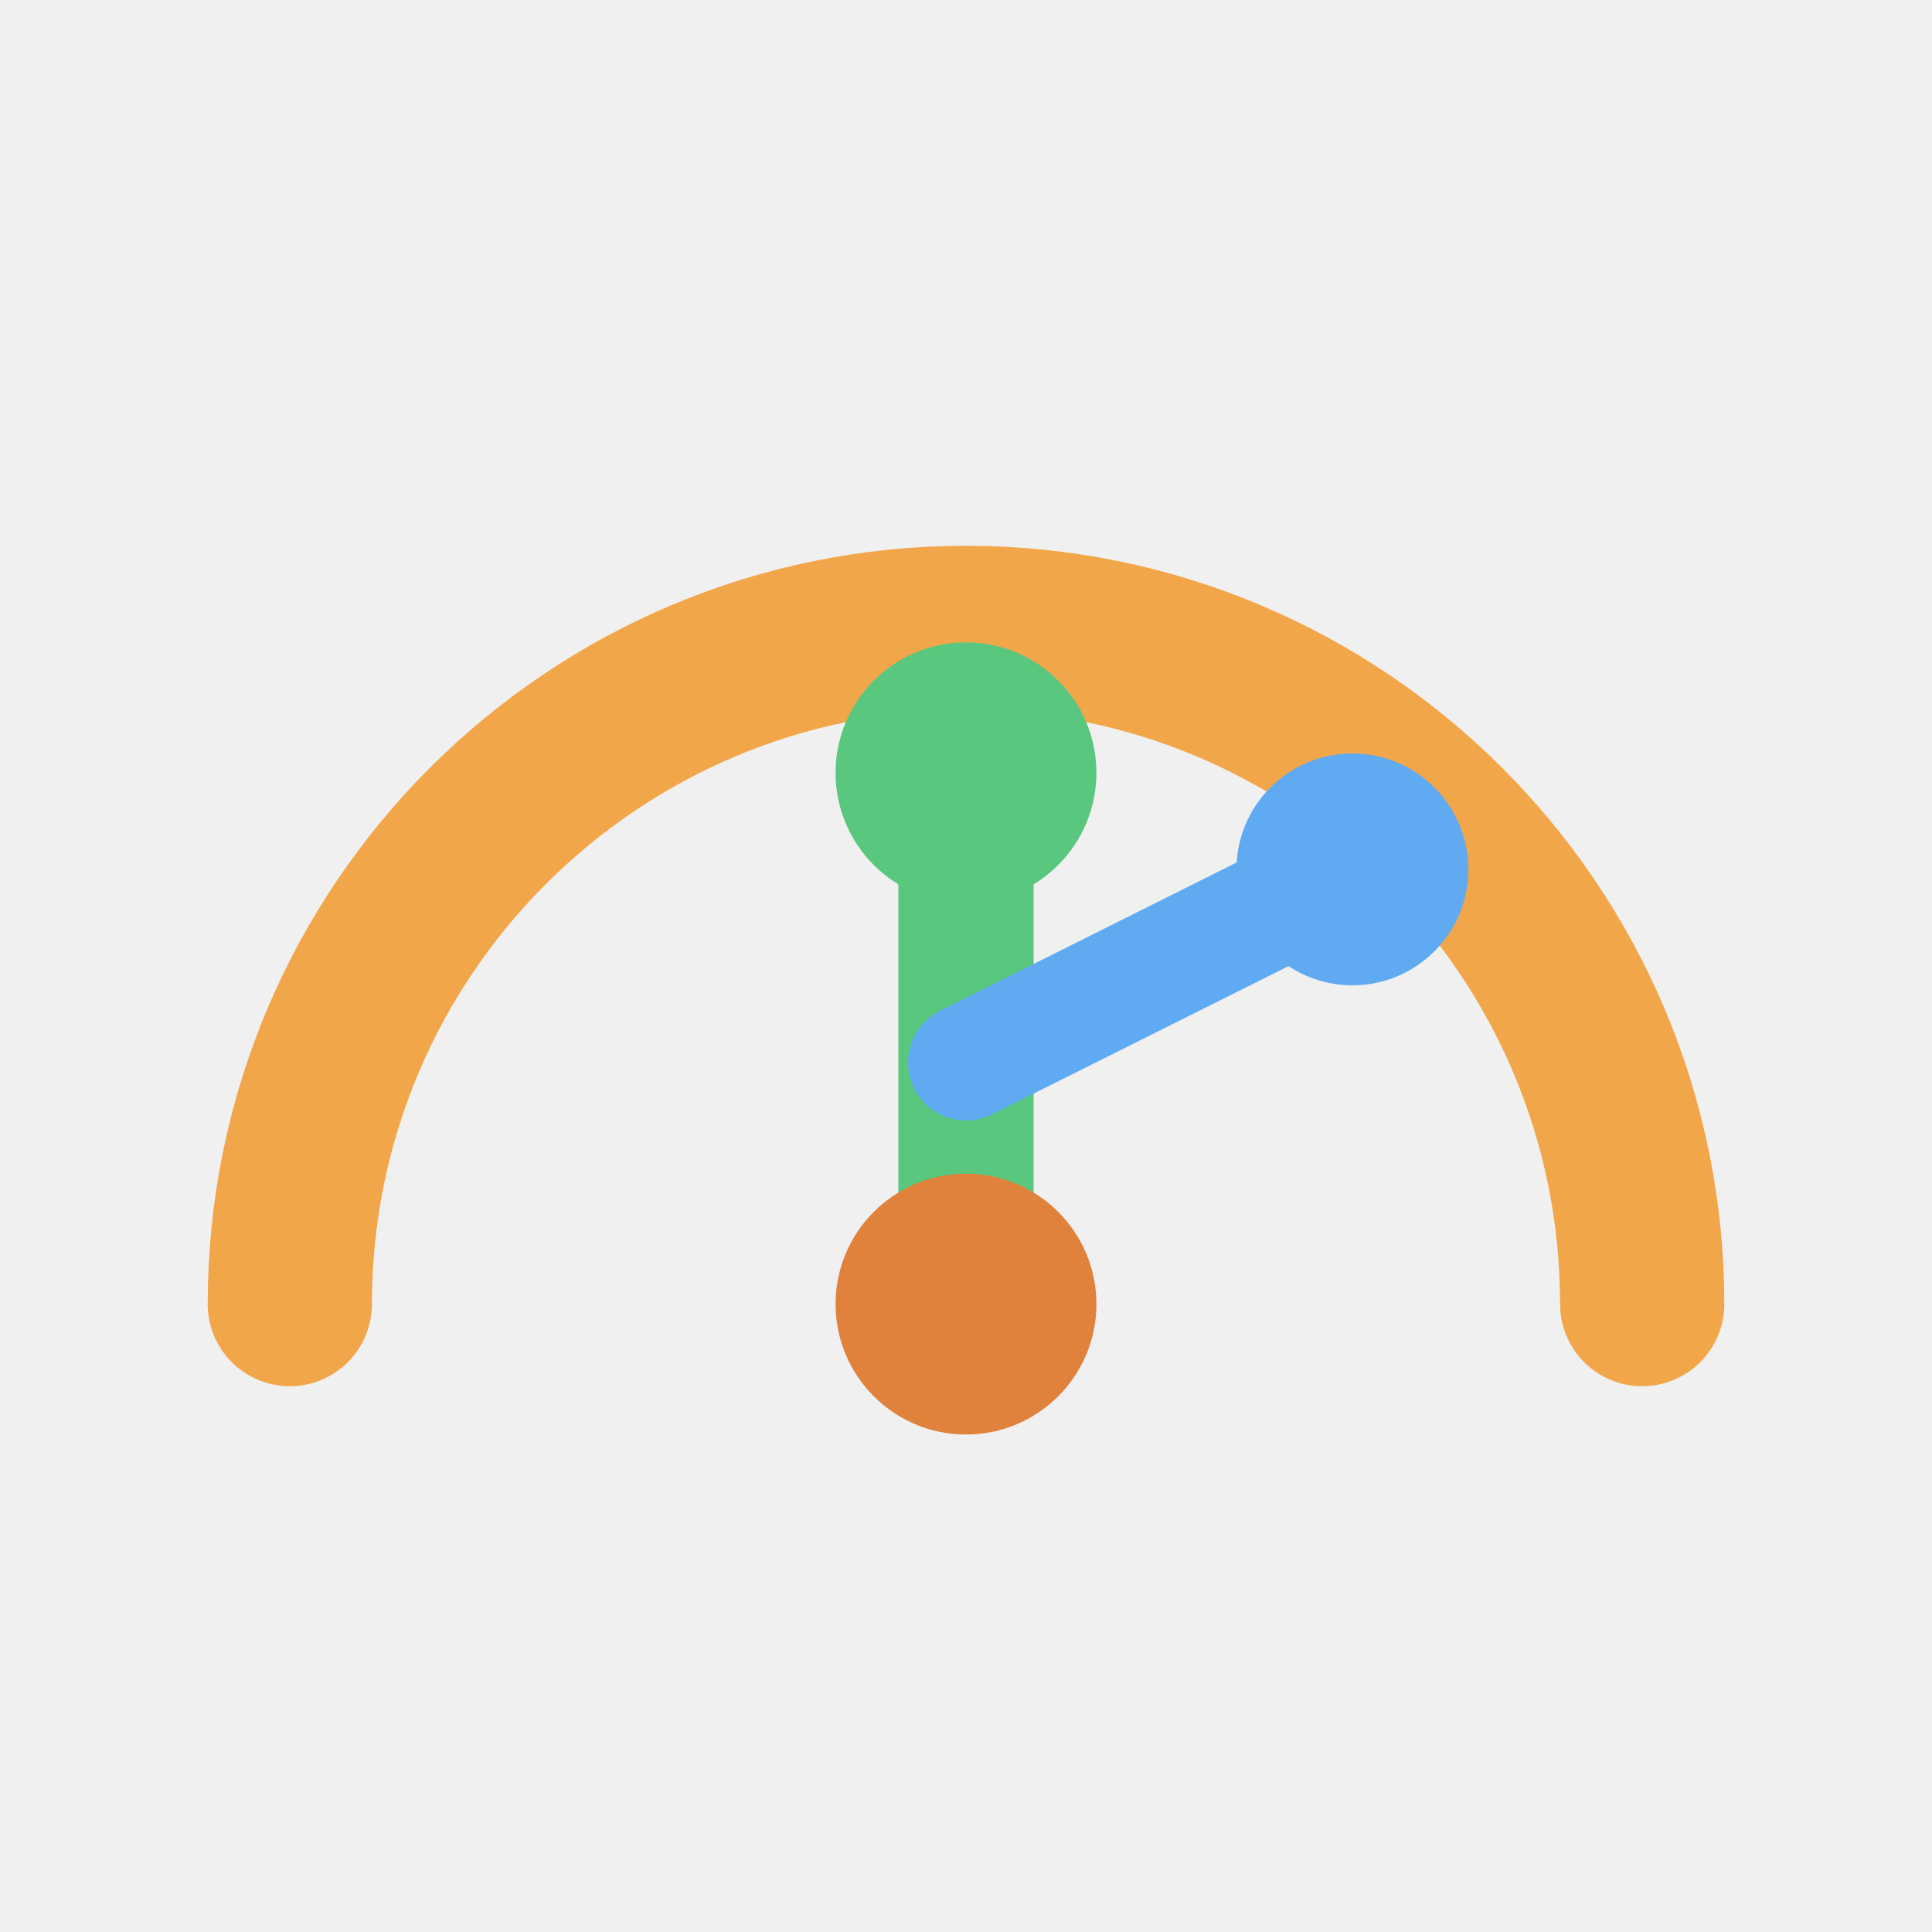
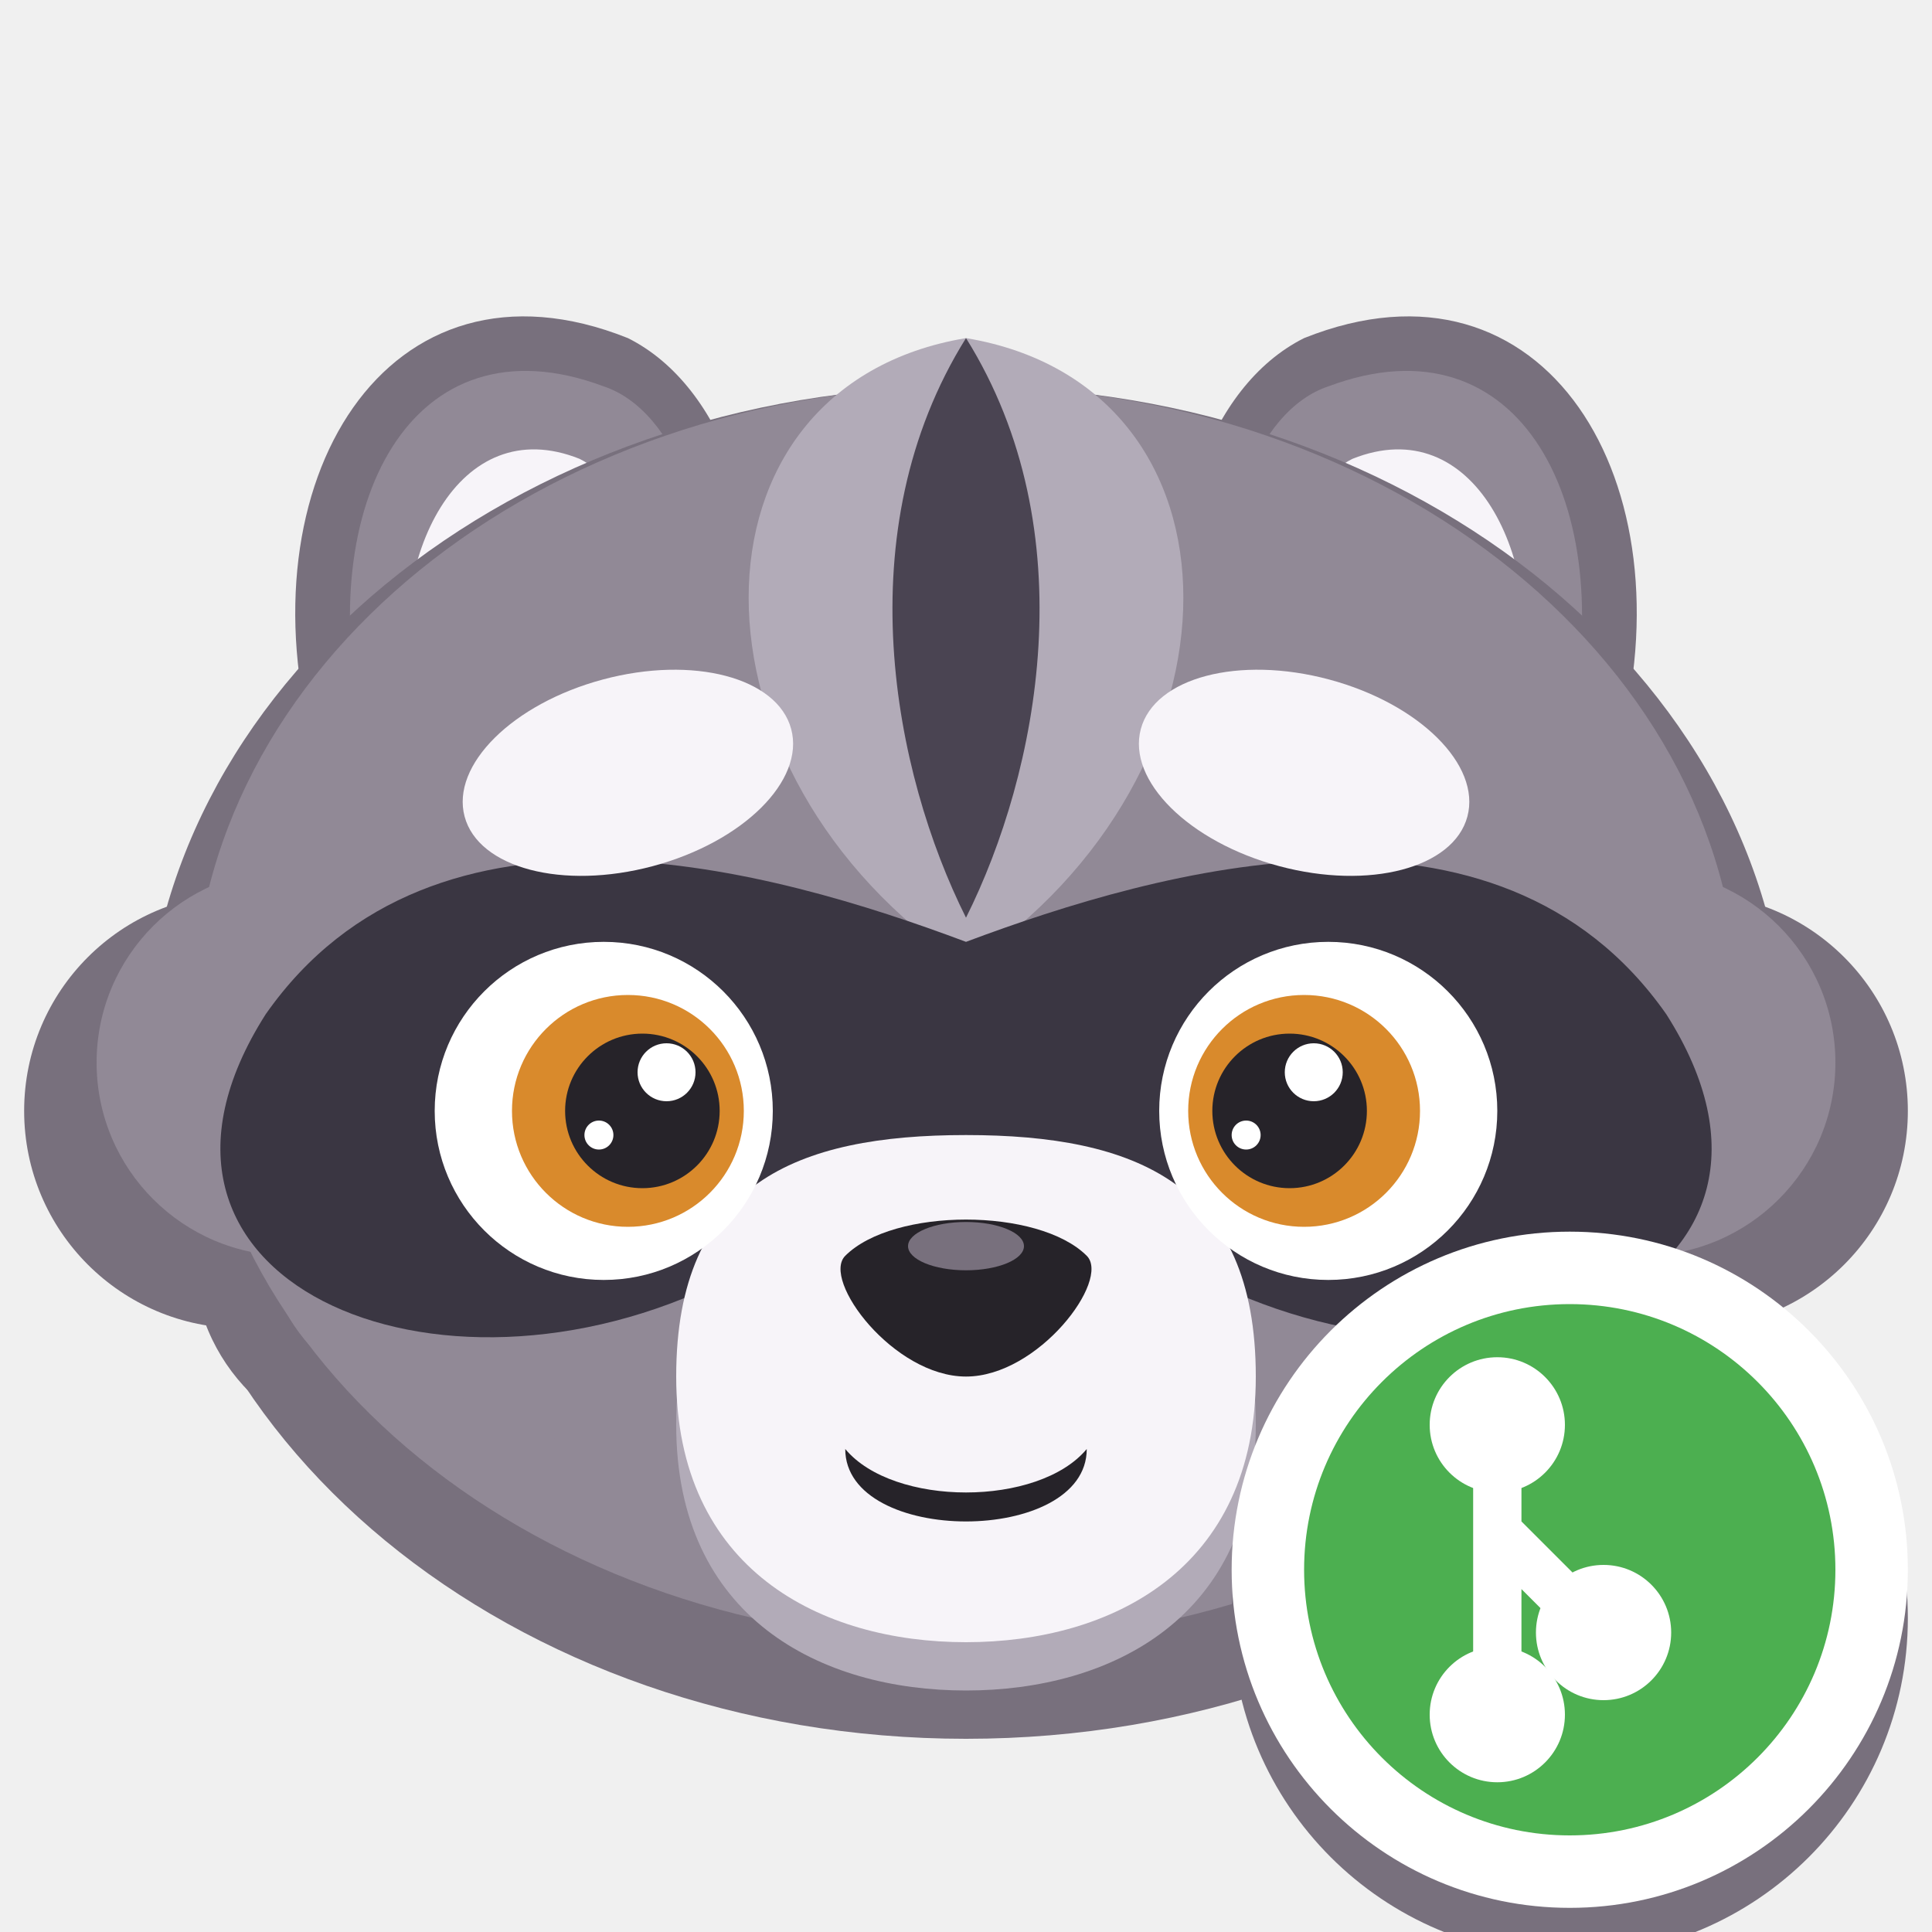
- <svg xmlns="http://www.w3.org/2000/svg" viewBox="0 0 40 40" width="40" height="40" role="img" aria-label="Cockpit gauge with a git branch as the needle">
-   <path d="M6 27 A14 14 0 0 1 34 27" fill="none" stroke="#F2A64A" stroke-width="3.4" stroke-linecap="round" />
-   <line x1="20" y1="27" x2="20" y2="16" stroke="#59C77E" stroke-width="2.8" stroke-linecap="round" />
-   <line x1="20" y1="22" x2="28" y2="18" stroke="#5FAAF0" stroke-width="2.4" stroke-linecap="round" />
-   <circle cx="20" cy="16" r="2.7" fill="#59C77E" />
-   <circle cx="28" cy="18" r="2.4" fill="#5FAAF0" />
-   <circle cx="20" cy="27" r="2.7" fill="#E0813C" />
+ <svg xmlns="http://www.w3.org/2000/svg" viewBox="0 0 40 40" width="40" height="40">
+   <path d="M 6.5,15.5 C 5,10 8,5 13,7 C 15,8 16,11 15.5,14 Z" fill="#78707D" />
+   <path d="M 33.5,15.5 C 35,10 32,5 27,7 C 25,8 24,11 24.5,14 Z" fill="#78707D" />
+   <path d="M 7.5,15 C 6.5,10.5 8.5,6.5 12.5,8 C 14,8.5 15,11 14.5,14 Z" fill="#918996" />
+   <path d="M 32.5,15 C 33.5,10.5 31.5,6.5 27.5,8 C 26,8.5 25,11 25.5,14 Z" fill="#918996" />
+   <path d="M 8.5,14.5 C 8,11.5 9.5,8.5 12,9.5 C 13,10 13.5,11.5 13.5,14 Z" fill="#F7F4F9" />
+   <path d="M 31.5,14.5 C 32,11.5 30.5,8.5 28,9.5 C 27,10 26.5,11.5 26.5,14 Z" fill="#F7F4F9" />
+   <ellipse cx="20" cy="22" rx="17" ry="14" fill="#78707D" />
+   <circle cx="5" cy="23" r="4.5" fill="#78707D" />
+   <circle cx="8" cy="26" r="4" fill="#78707D" />
+   <circle cx="12" cy="28" r="3" fill="#78707D" />
+   <circle cx="35" cy="23" r="4.5" fill="#78707D" />
+   <circle cx="32" cy="26" r="4" fill="#78707D" />
+   <circle cx="28" cy="28" r="3" fill="#78707D" />
+   <ellipse cx="20" cy="21" rx="16" ry="13" fill="#918996" />
+   <circle cx="6" cy="22" r="4" fill="#918996" />
+   <circle cx="9" cy="25.5" r="3.5" fill="#918996" />
+   <circle cx="12.5" cy="27.5" r="2.5" fill="#918996" />
+   <circle cx="34" cy="22" r="4" fill="#918996" />
+   <circle cx="31" cy="25.5" r="3.5" fill="#918996" />
+   <circle cx="27.5" cy="27.5" r="2.5" fill="#918996" />
+   <path d="M 20,7 C 26,8 26,16 20,20 C 14,16 14,8 20,7 Z" fill="#B2ABB8" />
+   <path d="M 20,7 C 22.5,11 21.5,16 20,19 C 18.5,16 17.5,11 20,7 Z" fill="#4A4452" />
+   <path d="M 20,19.5 C 16,18 9,16 5.5,21 C 2,26.5 9,29.5 15,26.5 C 17.5,25.5 19,24 20,24 C 21,24 22.5,25.5 25,26.5 C 31,29.5 38,26.5 34.5,21 C 31,16 24,18 20,19.5 Z" fill="#3A3642" />
+   <ellipse cx="13" cy="16" rx="3.5" ry="2" fill="#F7F4F9" transform="rotate(-15 13 16)" />
+   <ellipse cx="27" cy="16" rx="3.5" ry="2" fill="#F7F4F9" transform="rotate(15 27 16)" />
+   <path d="M 14,29.5 C 14,25.5 16.5,24.5 20,24.5 C 23.5,24.5 26,25.5 26,29.5 C 26,33.5 23,35 20,35 C 17,35 14,33.5 14,29.5 Z" fill="#B2ABB8" />
+   <path d="M 14,28.5 C 14,24.5 16.5,23.5 20,23.5 C 23.5,23.5 26,24.5 26,28.5 C 26,32.5 23,34 20,34 C 17,34 14,32.5 14,28.5 Z" fill="#F7F4F9" />
+   <path d="M 17.5,26 C 18.5,25 21.5,25 22.5,26 C 23,26.5 21.5,28.5 20,28.5 C 18.5,28.5 17,26.5 17.5,26 Z" fill="#262329" />
+   <ellipse cx="20" cy="25.8" rx="1.2" ry="0.5" fill="#78707D" />
+   <path d="M 17.5,30 C 17.5,32 22.5,32 22.5,30 C 21.5,31.2 18.5,31.2 17.5,30 Z" fill="#262329" />
+   <circle cx="12.5" cy="23" r="3.5" fill="#FFFFFF" />
+   <circle cx="13" cy="23" r="2.4" fill="#D98A2C" />
+   <circle cx="13.3" cy="23" r="1.6" fill="#262329" />
+   <circle cx="13.8" cy="22.2" r="0.6" fill="#FFFFFF" />
+   <circle cx="12.4" cy="23.5" r="0.3" fill="#FFFFFF" />
+   <circle cx="27.5" cy="23" r="3.5" fill="#FFFFFF" />
+   <circle cx="27" cy="23" r="2.4" fill="#D98A2C" />
+   <circle cx="26.7" cy="23" r="1.6" fill="#262329" />
+   <circle cx="27.2" cy="22.2" r="0.6" fill="#FFFFFF" />
+   <circle cx="25.8" cy="23.5" r="0.3" fill="#FFFFFF" />
+   <circle cx="32.5" cy="33.5" r="7" fill="#78707D" />
+   <circle cx="32.5" cy="32.5" r="7" fill="#FFFFFF" />
+   <circle cx="32.5" cy="32.5" r="5.5" fill="#4CAF50" />
+   <path d="M 30.5,29.5 L 31.5,29.5 L 31.5,31.5 L 33.5,33.5 L 32.8,34.2 L 31.5,32.9 L 31.5,35.5 L 30.5,35.5 Z" fill="#FFFFFF" />
+   <circle cx="31" cy="29.5" r="1.4" fill="#FFFFFF" />
+   <circle cx="31" cy="35.5" r="1.4" fill="#FFFFFF" />
+   <circle cx="33.2" cy="33.8" r="1.4" fill="#FFFFFF" />
</svg>
